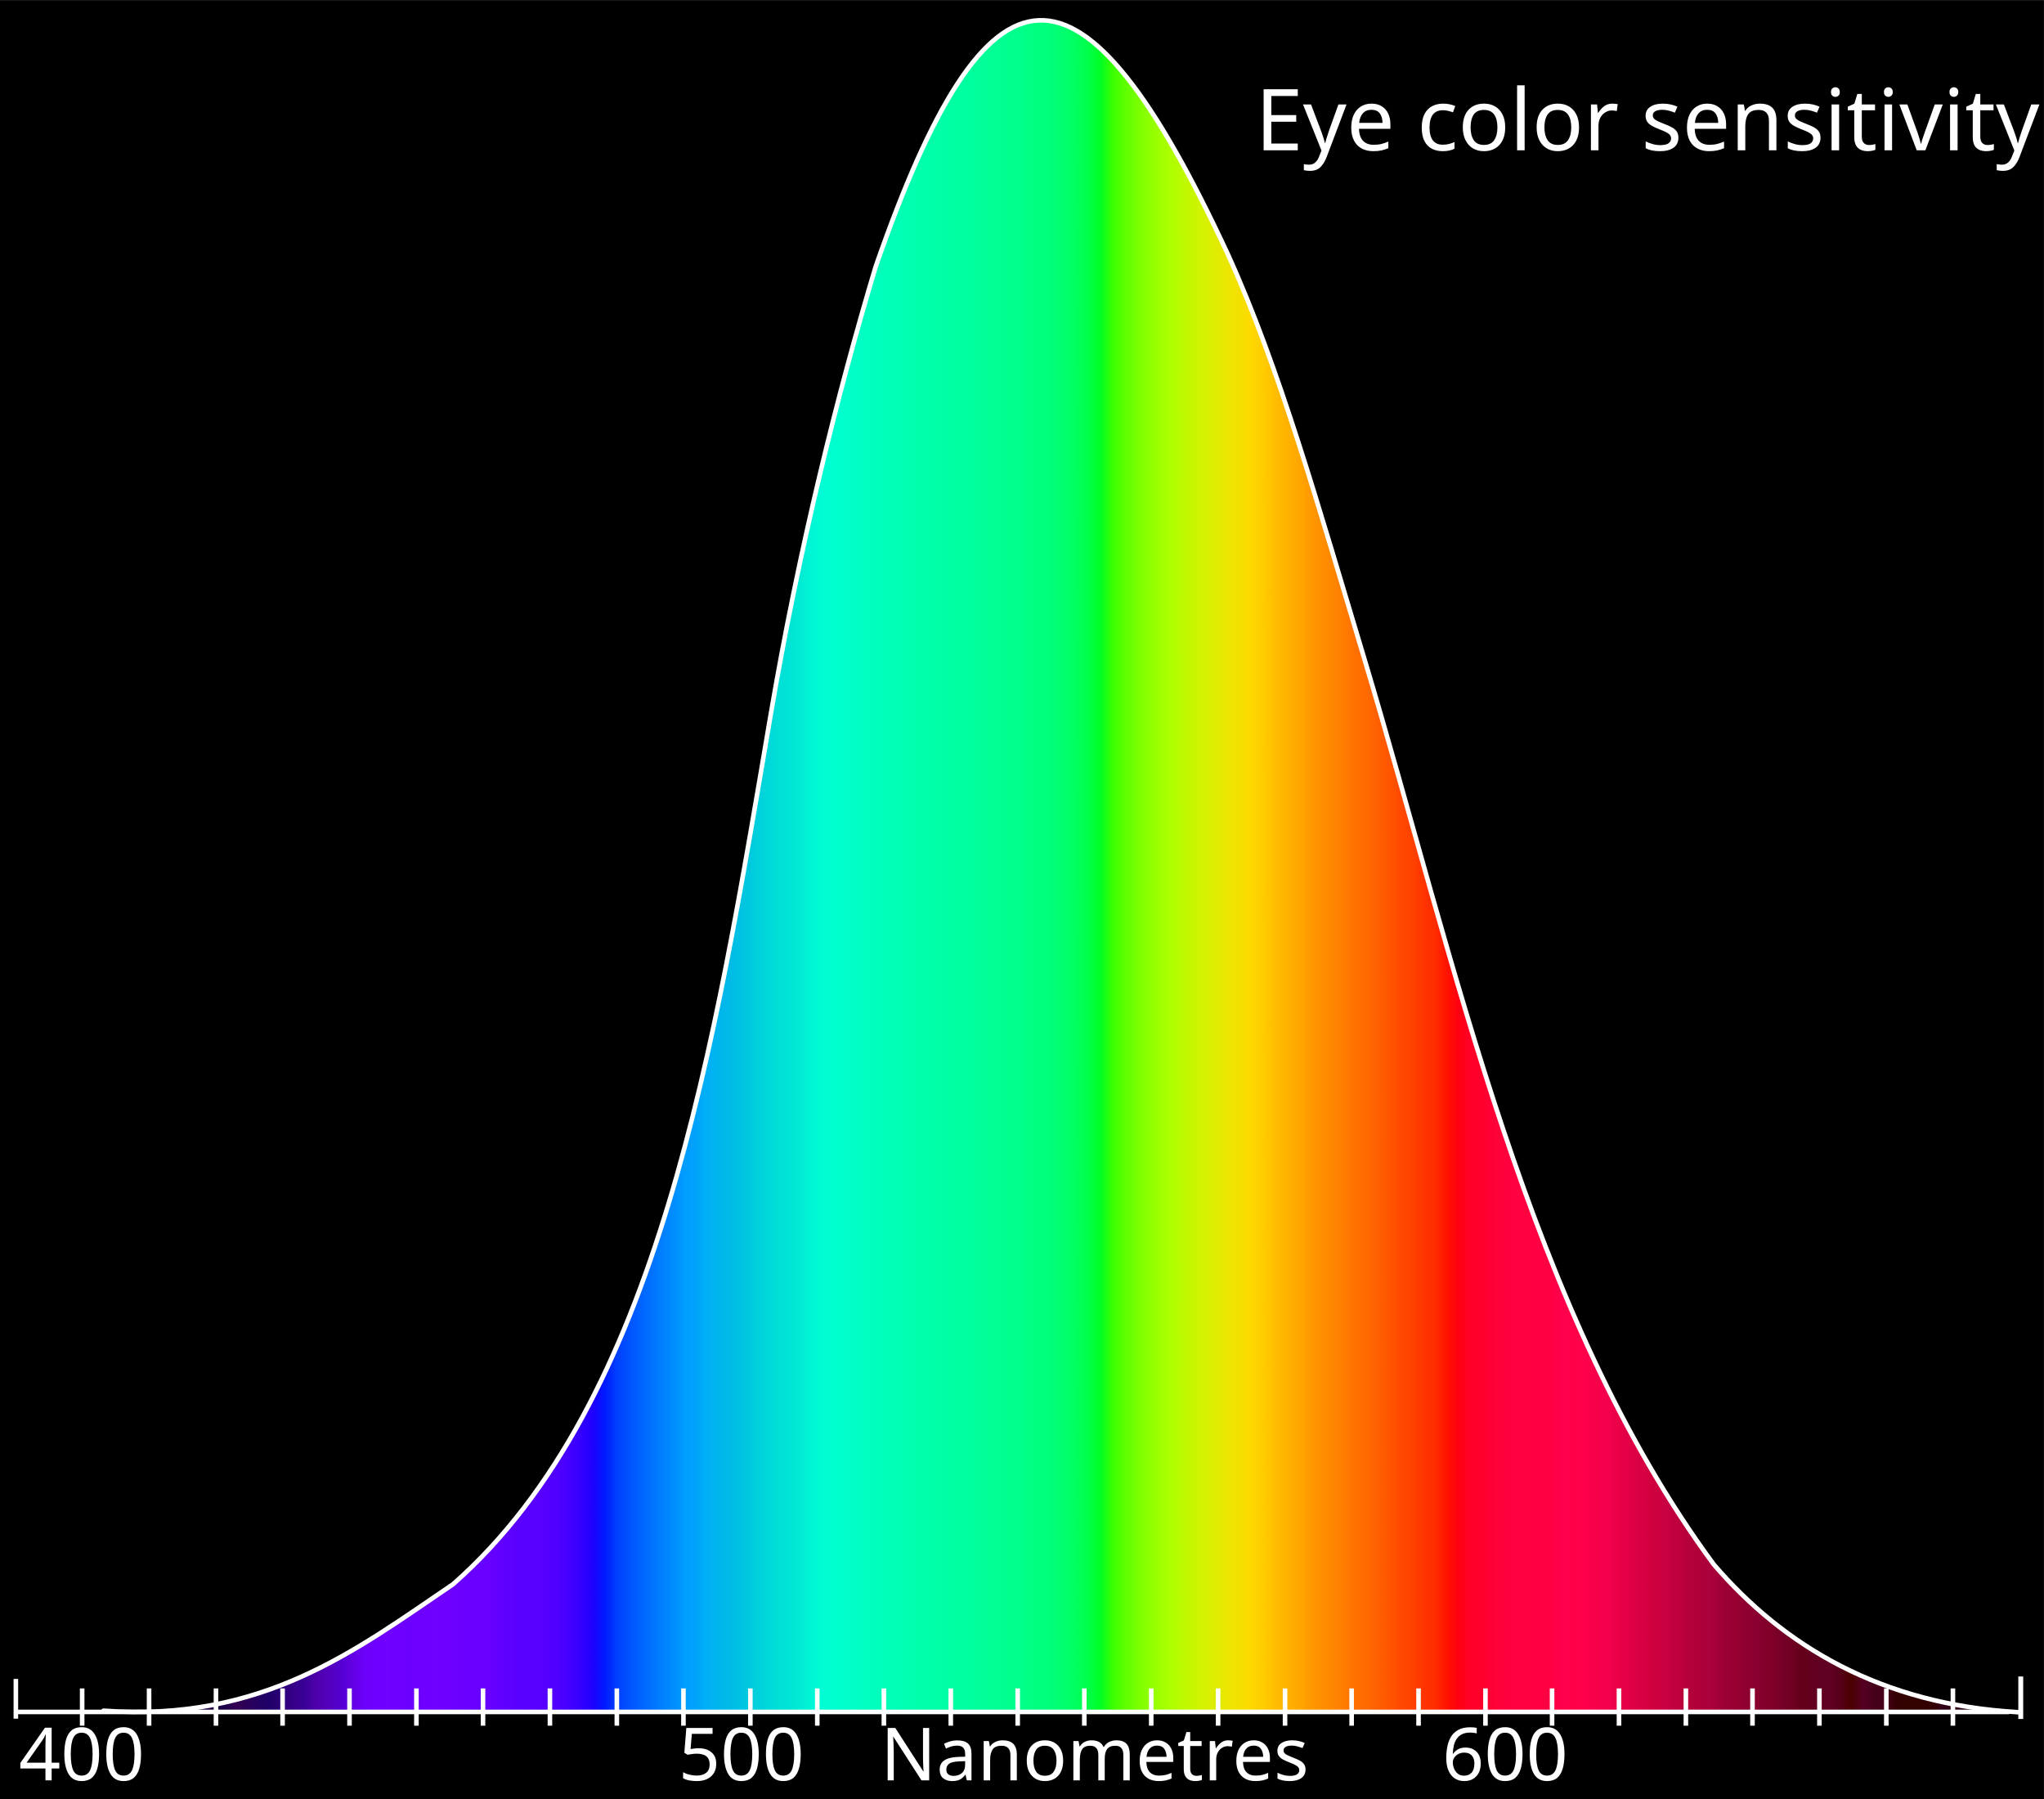
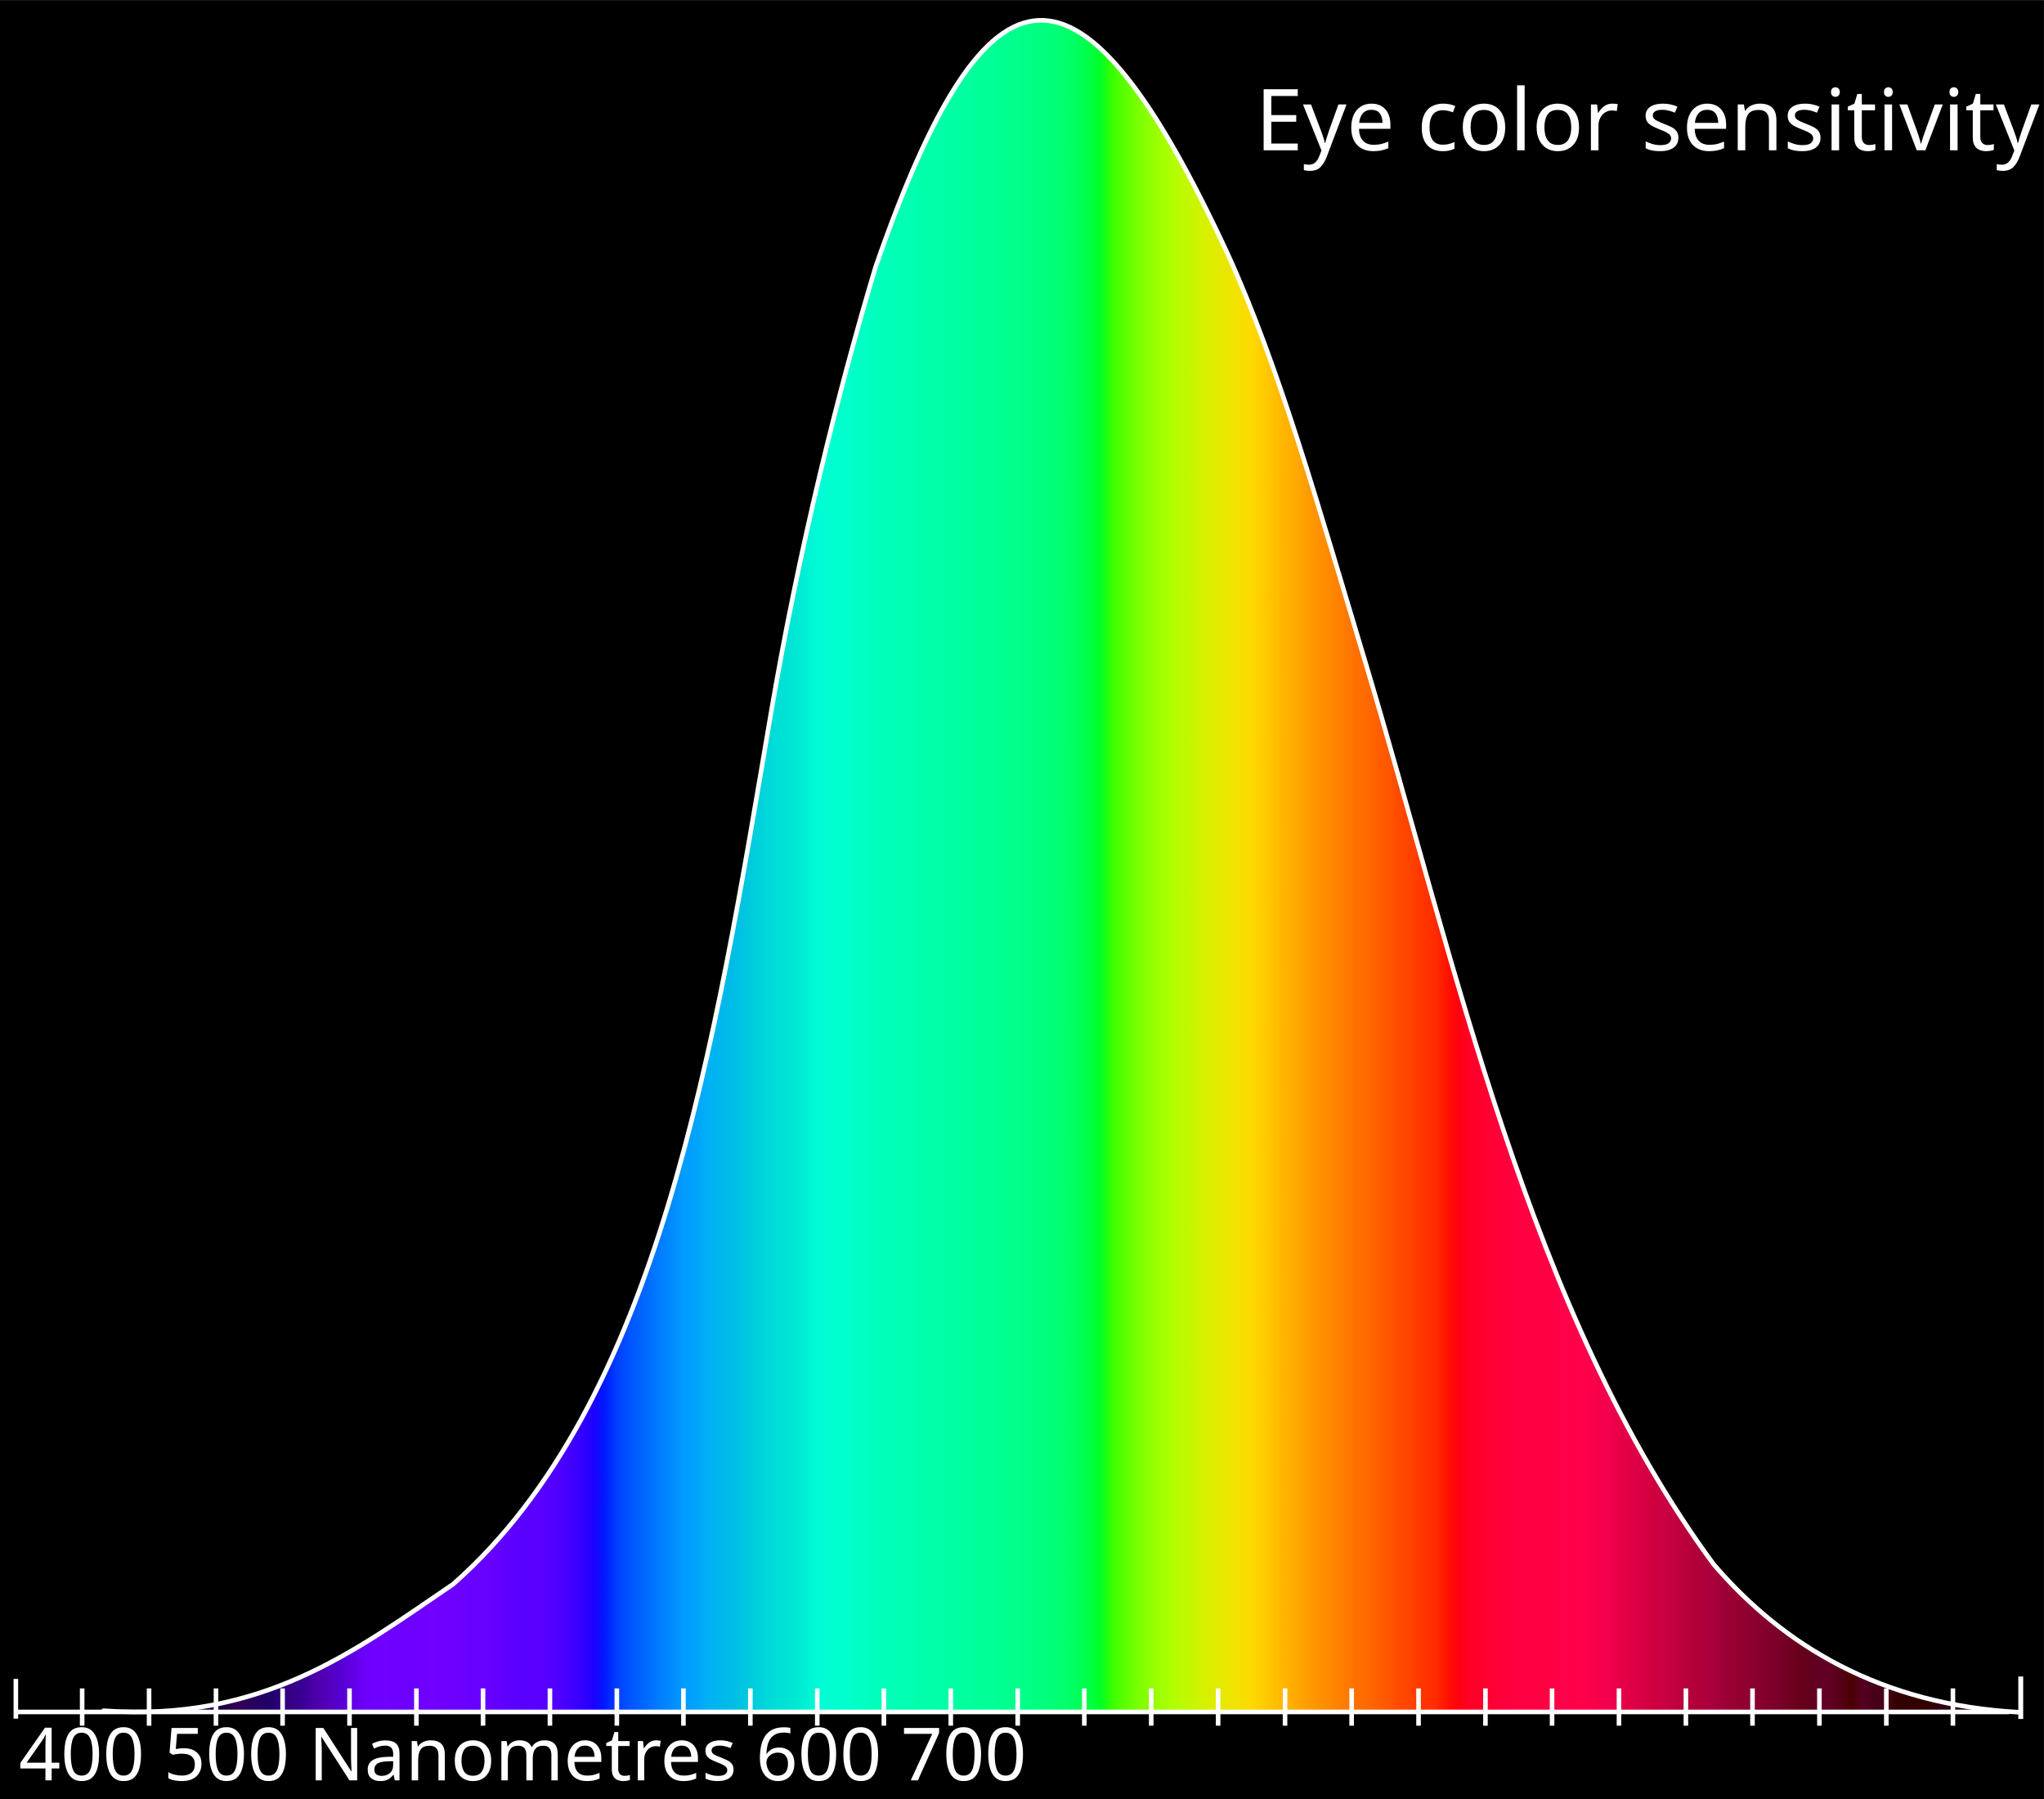
- <svg xmlns="http://www.w3.org/2000/svg" version="1.1" id="svg2" x="0px" y="0px" viewBox="0 0 669 588.6" style="enable-background:new 0 0 669 588.6;" xml:space="preserve">
-   <style type="text/css">
- 	.st0{fill:url(#path2998_1_);stroke:#FFFFFF;stroke-width:1.5;stroke-linecap:round;stroke-linejoin:round;}
- 	.st1{fill:none;stroke:#FFFFFF;stroke-width:1.5;}
- 	.st2{fill:none;stroke:#FFFFFF;stroke-width:1.6;}
- 	.st3{fill:#FFFFFF;}
- 	.st4{font-family:'TimesNewRomanPSMT';}
- 	.st5{font-size:24px;}
- 	.st6{font-size:28px;}
- </style>
+ <svg xmlns="http://www.w3.org/2000/svg" id="svg2" x="0" y="0" version="1.1" viewBox="0 0 669 588.6" style="enable-background:new 0 0 669 588.6" xml:space="preserve">
+   <style type="text/css">.st0,.st1{stroke-width:1.5}.st0,.st1,.st2{stroke:#fff}.st0{fill:url(#path2998_1_);stroke-linecap:round;stroke-linejoin:round}.st1,.st2{fill:none}.st2{stroke-width:1.6}.st3{fill:#fff}.st4{font-family:'TimesNewRomanPSMT'}.st5{font-size:24px}.st6{font-size:28px}</style>
  <g id="layer1" transform="translate(24.5909,-273.7708)">
-     <rect id="rect4141" x="-24.6" y="273.8" width="669" height="591.4" />
-     <linearGradient id="path2998_1_" gradientUnits="userSpaceOnUse" x1="-13.755" y1="306.549" x2="613.26" y2="306.549" gradientTransform="matrix(1 0 0 -1 24.5909 863.7708)">
-       <stop offset="0" style="stop-color:#00121F" />
-       <stop offset="6.024096e-03" style="stop-color:#00121F" />
-       <stop offset="1.204819e-02" style="stop-color:#00121F" />
-       <stop offset="1.807229e-02" style="stop-color:#00121F" />
-       <stop offset="2.409638e-02" style="stop-color:#00121F" />
-       <stop offset="3.012048e-02" style="stop-color:#001930" />
-       <stop offset="3.614458e-02" style="stop-color:#001930" />
-       <stop offset="4.216867e-02" style="stop-color:#240036" />
-       <stop offset="4.819277e-02" style="stop-color:#24003E" />
-       <stop offset="5.421687e-02" style="stop-color:#1F0043" />
-       <stop offset="6.024097e-02" style="stop-color:#190048" />
-       <stop offset="6.626506e-02" style="stop-color:#330052" />
-       <stop offset="7.228915e-02" style="stop-color:#2C0059" />
-       <stop offset="7.831325e-02" style="stop-color:#240061" />
-       <stop offset="8.433735e-02" style="stop-color:#1F006A" />
-       <stop offset="9.036145e-02" style="stop-color:#2C0078" />
-       <stop offset="9.638554e-02" style="stop-color:#360087" />
-       <stop offset="0.102" style="stop-color:#390096" />
-       <stop offset="0.108" style="stop-color:#4C00A8" />
-       <stop offset="0.115" style="stop-color:#5500BC" />
-       <stop offset="0.12" style="stop-color:#5200CD" />
-       <stop offset="0.127" style="stop-color:#6100E2" />
-       <stop offset="0.133" style="stop-color:#6B00F8" />
-       <stop offset="0.139" style="stop-color:#6E00FF" />
-       <stop offset="0.145" style="stop-color:#7000FF" />
-       <stop offset="0.151" style="stop-color:#6E00FF" />
-       <stop offset="0.157" style="stop-color:#6C00FF" />
-       <stop offset="0.163" style="stop-color:#6E00FF" />
-       <stop offset="0.169" style="stop-color:#7000FF" />
-       <stop offset="0.175" style="stop-color:#6F00FF" />
-       <stop offset="0.181" style="stop-color:#6C00FF" />
-       <stop offset="0.187" style="stop-color:#6A00FF" />
-       <stop offset="0.193" style="stop-color:#6700FF" />
-       <stop offset="0.199" style="stop-color:#6700FF" />
-       <stop offset="0.205" style="stop-color:#6100FF" />
-       <stop offset="0.211" style="stop-color:#5C00FF" />
-       <stop offset="0.217" style="stop-color:#5700FF" />
-       <stop offset="0.223" style="stop-color:#5900FF" />
-       <stop offset="0.229" style="stop-color:#5400FF" />
-       <stop offset="0.235" style="stop-color:#4E00FF" />
-       <stop offset="0.241" style="stop-color:#4300FF" />
-       <stop offset="0.247" style="stop-color:#3300FF" />
-       <stop offset="0.253" style="stop-color:#1F00FF" />
-       <stop offset="0.259" style="stop-color:#0019FF" />
-       <stop offset="0.265" style="stop-color:#003CFF" />
-       <stop offset="0.271" style="stop-color:#0050FF" />
-       <stop offset="0.277" style="stop-color:#0061FF" />
-       <stop offset="0.283" style="stop-color:#0070FF" />
-       <stop offset="0.289" style="stop-color:#007FFF" />
-       <stop offset="0.295" style="stop-color:#008DFF" />
-       <stop offset="0.301" style="stop-color:#009DFF" />
-       <stop offset="0.307" style="stop-color:#00A3FA" />
-       <stop offset="0.313" style="stop-color:#00B1F5" />
-       <stop offset="0.319" style="stop-color:#00B6ED" />
-       <stop offset="0.325" style="stop-color:#00BBE6" />
-       <stop offset="0.331" style="stop-color:#00C4E1" />
-       <stop offset="0.337" style="stop-color:#00CDDD" />
-       <stop offset="0.343" style="stop-color:#00D6DA" />
-       <stop offset="0.349" style="stop-color:#00DFD8" />
-       <stop offset="0.355" style="stop-color:#00E3D5" />
-       <stop offset="0.361" style="stop-color:#00EBD4" />
-       <stop offset="0.367" style="stop-color:#00F6D5" />
-       <stop offset="0.373" style="stop-color:#00FDD4" />
-       <stop offset="0.38" style="stop-color:#00FFCF" />
-       <stop offset="0.386" style="stop-color:#00FFCA" />
-       <stop offset="0.392" style="stop-color:#00FFC4" />
-       <stop offset="0.398" style="stop-color:#00FFBF" />
-       <stop offset="0.404" style="stop-color:#00FFBA" />
-       <stop offset="0.41" style="stop-color:#00FFB5" />
-       <stop offset="0.416" style="stop-color:#00FFB2" />
-       <stop offset="0.422" style="stop-color:#00FFAD" />
-       <stop offset="0.428" style="stop-color:#00FFAA" />
-       <stop offset="0.434" style="stop-color:#00FFA6" />
-       <stop offset="0.44" style="stop-color:#00FFA4" />
-       <stop offset="0.446" style="stop-color:#00FFA0" />
-       <stop offset="0.452" style="stop-color:#00FF9C" />
-       <stop offset="0.458" style="stop-color:#00FF97" />
-       <stop offset="0.464" style="stop-color:#00FF94" />
-       <stop offset="0.47" style="stop-color:#00FF8E" />
-       <stop offset="0.476" style="stop-color:#00FF8B" />
-       <stop offset="0.482" style="stop-color:#00FF82" />
-       <stop offset="0.488" style="stop-color:#00FF7E" />
-       <stop offset="0.494" style="stop-color:#00FF76" />
-       <stop offset="0.5" style="stop-color:#00FF6A" />
-       <stop offset="0.506" style="stop-color:#00FF5C" />
-       <stop offset="0.512" style="stop-color:#00FF46" />
-       <stop offset="0.518" style="stop-color:#00FF24" />
-       <stop offset="0.524" style="stop-color:#39FF00" />
-       <stop offset="0.53" style="stop-color:#59FF00" />
-       <stop offset="0.536" style="stop-color:#73FF00" />
-       <stop offset="0.542" style="stop-color:#8AFF00" />
-       <stop offset="0.548" style="stop-color:#9DFF00" />
-       <stop offset="0.554" style="stop-color:#ABFF00" />
-       <stop offset="0.56" style="stop-color:#BBFA00" />
-       <stop offset="0.566" style="stop-color:#C7F600" />
-       <stop offset="0.572" style="stop-color:#D5F100" />
-       <stop offset="0.578" style="stop-color:#DFEC00" />
-       <stop offset="0.584" style="stop-color:#EAE600" />
-       <stop offset="0.59" style="stop-color:#F3E100" />
-       <stop offset="0.596" style="stop-color:#FDDA00" />
-       <stop offset="0.602" style="stop-color:#FFCE00" />
-       <stop offset="0.608" style="stop-color:#FFC000" />
-       <stop offset="0.615" style="stop-color:#FFB300" />
-       <stop offset="0.621" style="stop-color:#FFA800" />
-       <stop offset="0.626" style="stop-color:#FF9C00" />
-       <stop offset="0.632" style="stop-color:#FF9100" />
-       <stop offset="0.639" style="stop-color:#FF8700" />
-       <stop offset="0.645" style="stop-color:#FF7C00" />
-       <stop offset="0.651" style="stop-color:#FF7000" />
-       <stop offset="0.657" style="stop-color:#FF6A00" />
-       <stop offset="0.663" style="stop-color:#FF5E00" />
-       <stop offset="0.669" style="stop-color:#FF5500" />
-       <stop offset="0.675" style="stop-color:#FF4800" />
-       <stop offset="0.681" style="stop-color:#FF4100" />
-       <stop offset="0.687" style="stop-color:#FF3300" />
-       <stop offset="0.693" style="stop-color:#FF2C00" />
-       <stop offset="0.699" style="stop-color:#FF1200" />
-       <stop offset="0.705" style="stop-color:#FF0012" />
-       <stop offset="0.711" style="stop-color:#FF0028" />
-       <stop offset="0.717" style="stop-color:#FF002C" />
-       <stop offset="0.723" style="stop-color:#FF0036" />
-       <stop offset="0.729" style="stop-color:#FF003C" />
-       <stop offset="0.735" style="stop-color:#FF0041" />
-       <stop offset="0.741" style="stop-color:#FF0041" />
-       <stop offset="0.747" style="stop-color:#FF0043" />
-       <stop offset="0.753" style="stop-color:#FF0043" />
-       <stop offset="0.759" style="stop-color:#FF004C" />
-       <stop offset="0.765" style="stop-color:#FF0048" />
-       <stop offset="0.771" style="stop-color:#FF004A" />
-       <stop offset="0.777" style="stop-color:#F7004A" />
-       <stop offset="0.783" style="stop-color:#F3004E" />
-       <stop offset="0.789" style="stop-color:#E80046" />
-       <stop offset="0.795" style="stop-color:#E00046" />
-       <stop offset="0.801" style="stop-color:#D70043" />
-       <stop offset="0.807" style="stop-color:#CF003E" />
-       <stop offset="0.813" style="stop-color:#C90043" />
-       <stop offset="0.819" style="stop-color:#BF003E" />
-       <stop offset="0.825" style="stop-color:#B50039" />
-       <stop offset="0.831" style="stop-color:#AF0039" />
-       <stop offset="0.837" style="stop-color:#A9003C" />
-       <stop offset="0.843" style="stop-color:#9D0036" />
-       <stop offset="0.849" style="stop-color:#970030" />
-       <stop offset="0.855" style="stop-color:#8F0030" />
-       <stop offset="0.861" style="stop-color:#880030" />
-       <stop offset="0.868" style="stop-color:#800028" />
-       <stop offset="0.874" style="stop-color:#760028" />
-       <stop offset="0.879" style="stop-color:#6E001F" />
-       <stop offset="0.885" style="stop-color:#640019" />
-       <stop offset="0.892" style="stop-color:#620024" />
-       <stop offset="0.898" style="stop-color:#620024" />
-       <stop offset="0.904" style="stop-color:#570019" />
-       <stop offset="0.91" style="stop-color:#4A0000" />
-       <stop offset="0.916" style="stop-color:#550024" />
-       <stop offset="0.922" style="stop-color:#460019" />
-       <stop offset="0.928" style="stop-color:#460019" />
-       <stop offset="0.934" style="stop-color:#330000" />
-       <stop offset="0.94" style="stop-color:#330000" />
-       <stop offset="0.946" style="stop-color:#330000" />
-       <stop offset="0.952" style="stop-color:#330000" />
-       <stop offset="0.958" style="stop-color:#300019" />
-       <stop offset="0.964" style="stop-color:#300019" />
-       <stop offset="0.97" style="stop-color:#300019" />
-       <stop offset="0.976" style="stop-color:#300019" />
-       <stop offset="0.982" style="stop-color:#300019" />
-       <stop offset="0.988" style="stop-color:#300019" />
-       <stop offset="0.994" style="stop-color:#300019" />
+     <rect id="rect4141" width="669" height="591.4" x="-24.6" y="273.8" />
+     <linearGradient id="path2998_1_" x1="-13.755" x2="613.26" y1="306.549" y2="306.549" gradientTransform="matrix(1 0 0 -1 24.5909 863.7708)" gradientUnits="userSpaceOnUse">
+       <stop offset="0" style="stop-color:#00121f" />
+       <stop offset=".006" style="stop-color:#00121f" />
+       <stop offset=".012" style="stop-color:#00121f" />
+       <stop offset=".018" style="stop-color:#00121f" />
+       <stop offset=".024" style="stop-color:#00121f" />
+       <stop offset=".03" style="stop-color:#001930" />
+       <stop offset=".036" style="stop-color:#001930" />
+       <stop offset=".042" style="stop-color:#240036" />
+       <stop offset=".048" style="stop-color:#24003e" />
+       <stop offset=".054" style="stop-color:#1f0043" />
+       <stop offset=".06" style="stop-color:#190048" />
+       <stop offset=".066" style="stop-color:#330052" />
+       <stop offset=".072" style="stop-color:#2c0059" />
+       <stop offset=".078" style="stop-color:#240061" />
+       <stop offset=".084" style="stop-color:#1f006a" />
+       <stop offset=".09" style="stop-color:#2c0078" />
+       <stop offset=".096" style="stop-color:#360087" />
+       <stop offset=".102" style="stop-color:#390096" />
+       <stop offset=".108" style="stop-color:#4c00a8" />
+       <stop offset=".115" style="stop-color:#5500bc" />
+       <stop offset=".12" style="stop-color:#5200cd" />
+       <stop offset=".127" style="stop-color:#6100e2" />
+       <stop offset=".133" style="stop-color:#6b00f8" />
+       <stop offset=".139" style="stop-color:#6e00ff" />
+       <stop offset=".145" style="stop-color:#7000ff" />
+       <stop offset=".151" style="stop-color:#6e00ff" />
+       <stop offset=".157" style="stop-color:#6c00ff" />
+       <stop offset=".163" style="stop-color:#6e00ff" />
+       <stop offset=".169" style="stop-color:#7000ff" />
+       <stop offset=".175" style="stop-color:#6f00ff" />
+       <stop offset=".181" style="stop-color:#6c00ff" />
+       <stop offset=".187" style="stop-color:#6a00ff" />
+       <stop offset=".193" style="stop-color:#6700ff" />
+       <stop offset=".199" style="stop-color:#6700ff" />
+       <stop offset=".205" style="stop-color:#6100ff" />
+       <stop offset=".211" style="stop-color:#5c00ff" />
+       <stop offset=".217" style="stop-color:#5700ff" />
+       <stop offset=".223" style="stop-color:#5900ff" />
+       <stop offset=".229" style="stop-color:#5400ff" />
+       <stop offset=".235" style="stop-color:#4e00ff" />
+       <stop offset=".241" style="stop-color:#4300ff" />
+       <stop offset=".247" style="stop-color:#30f" />
+       <stop offset=".253" style="stop-color:#1f00ff" />
+       <stop offset=".259" style="stop-color:#0019ff" />
+       <stop offset=".265" style="stop-color:#003cff" />
+       <stop offset=".271" style="stop-color:#0050ff" />
+       <stop offset=".277" style="stop-color:#0061ff" />
+       <stop offset=".283" style="stop-color:#0070ff" />
+       <stop offset=".289" style="stop-color:#007fff" />
+       <stop offset=".295" style="stop-color:#008dff" />
+       <stop offset=".301" style="stop-color:#009dff" />
+       <stop offset=".307" style="stop-color:#00a3fa" />
+       <stop offset=".313" style="stop-color:#00b1f5" />
+       <stop offset=".319" style="stop-color:#00b6ed" />
+       <stop offset=".325" style="stop-color:#00bbe6" />
+       <stop offset=".331" style="stop-color:#00c4e1" />
+       <stop offset=".337" style="stop-color:#00cddd" />
+       <stop offset=".343" style="stop-color:#00d6da" />
+       <stop offset=".349" style="stop-color:#00dfd8" />
+       <stop offset=".355" style="stop-color:#00e3d5" />
+       <stop offset=".361" style="stop-color:#00ebd4" />
+       <stop offset=".367" style="stop-color:#00f6d5" />
+       <stop offset=".373" style="stop-color:#00fdd4" />
+       <stop offset=".38" style="stop-color:#00ffcf" />
+       <stop offset=".386" style="stop-color:#00ffca" />
+       <stop offset=".392" style="stop-color:#00ffc4" />
+       <stop offset=".398" style="stop-color:#00ffbf" />
+       <stop offset=".404" style="stop-color:#00ffba" />
+       <stop offset=".41" style="stop-color:#00ffb5" />
+       <stop offset=".416" style="stop-color:#00ffb2" />
+       <stop offset=".422" style="stop-color:#00ffad" />
+       <stop offset=".428" style="stop-color:#0fa" />
+       <stop offset=".434" style="stop-color:#00ffa6" />
+       <stop offset=".44" style="stop-color:#00ffa4" />
+       <stop offset=".446" style="stop-color:#00ffa0" />
+       <stop offset=".452" style="stop-color:#00ff9c" />
+       <stop offset=".458" style="stop-color:#00ff97" />
+       <stop offset=".464" style="stop-color:#00ff94" />
+       <stop offset=".47" style="stop-color:#00ff8e" />
+       <stop offset=".476" style="stop-color:#00ff8b" />
+       <stop offset=".482" style="stop-color:#00ff82" />
+       <stop offset=".488" style="stop-color:#00ff7e" />
+       <stop offset=".494" style="stop-color:#00ff76" />
+       <stop offset=".5" style="stop-color:#00ff6a" />
+       <stop offset=".506" style="stop-color:#00ff5c" />
+       <stop offset=".512" style="stop-color:#00ff46" />
+       <stop offset=".518" style="stop-color:#00ff24" />
+       <stop offset=".524" style="stop-color:#39ff00" />
+       <stop offset=".53" style="stop-color:#59ff00" />
+       <stop offset=".536" style="stop-color:#73ff00" />
+       <stop offset=".542" style="stop-color:#8aff00" />
+       <stop offset=".548" style="stop-color:#9dff00" />
+       <stop offset=".554" style="stop-color:#abff00" />
+       <stop offset=".56" style="stop-color:#bbfa00" />
+       <stop offset=".566" style="stop-color:#c7f600" />
+       <stop offset=".572" style="stop-color:#d5f100" />
+       <stop offset=".578" style="stop-color:#dfec00" />
+       <stop offset=".584" style="stop-color:#eae600" />
+       <stop offset=".59" style="stop-color:#f3e100" />
+       <stop offset=".596" style="stop-color:#fdda00" />
+       <stop offset=".602" style="stop-color:#ffce00" />
+       <stop offset=".608" style="stop-color:#ffc000" />
+       <stop offset=".615" style="stop-color:#ffb300" />
+       <stop offset=".621" style="stop-color:#ffa800" />
+       <stop offset=".626" style="stop-color:#ff9c00" />
+       <stop offset=".632" style="stop-color:#ff9100" />
+       <stop offset=".639" style="stop-color:#ff8700" />
+       <stop offset=".645" style="stop-color:#ff7c00" />
+       <stop offset=".651" style="stop-color:#ff7000" />
+       <stop offset=".657" style="stop-color:#ff6a00" />
+       <stop offset=".663" style="stop-color:#ff5e00" />
+       <stop offset=".669" style="stop-color:#f50" />
+       <stop offset=".675" style="stop-color:#ff4800" />
+       <stop offset=".681" style="stop-color:#ff4100" />
+       <stop offset=".687" style="stop-color:#f30" />
+       <stop offset=".693" style="stop-color:#ff2c00" />
+       <stop offset=".699" style="stop-color:#ff1200" />
+       <stop offset=".705" style="stop-color:#ff0012" />
+       <stop offset=".711" style="stop-color:#ff0028" />
+       <stop offset=".717" style="stop-color:#ff002c" />
+       <stop offset=".723" style="stop-color:#ff0036" />
+       <stop offset=".729" style="stop-color:#ff003c" />
+       <stop offset=".735" style="stop-color:#ff0041" />
+       <stop offset=".741" style="stop-color:#ff0041" />
+       <stop offset=".747" style="stop-color:#ff0043" />
+       <stop offset=".753" style="stop-color:#ff0043" />
+       <stop offset=".759" style="stop-color:#ff004c" />
+       <stop offset=".765" style="stop-color:#ff0048" />
+       <stop offset=".771" style="stop-color:#ff004a" />
+       <stop offset=".777" style="stop-color:#f7004a" />
+       <stop offset=".783" style="stop-color:#f3004e" />
+       <stop offset=".789" style="stop-color:#e80046" />
+       <stop offset=".795" style="stop-color:#e00046" />
+       <stop offset=".801" style="stop-color:#d70043" />
+       <stop offset=".807" style="stop-color:#cf003e" />
+       <stop offset=".813" style="stop-color:#c90043" />
+       <stop offset=".819" style="stop-color:#bf003e" />
+       <stop offset=".825" style="stop-color:#b50039" />
+       <stop offset=".831" style="stop-color:#af0039" />
+       <stop offset=".837" style="stop-color:#a9003c" />
+       <stop offset=".843" style="stop-color:#9d0036" />
+       <stop offset=".849" style="stop-color:#970030" />
+       <stop offset=".855" style="stop-color:#8f0030" />
+       <stop offset=".861" style="stop-color:#880030" />
+       <stop offset=".868" style="stop-color:#800028" />
+       <stop offset=".874" style="stop-color:#760028" />
+       <stop offset=".879" style="stop-color:#6e001f" />
+       <stop offset=".885" style="stop-color:#640019" />
+       <stop offset=".892" style="stop-color:#620024" />
+       <stop offset=".898" style="stop-color:#620024" />
+       <stop offset=".904" style="stop-color:#570019" />
+       <stop offset=".91" style="stop-color:#4a0000" />
+       <stop offset=".916" style="stop-color:#550024" />
+       <stop offset=".922" style="stop-color:#460019" />
+       <stop offset=".928" style="stop-color:#460019" />
+       <stop offset=".934" style="stop-color:#300" />
+       <stop offset=".94" style="stop-color:#300" />
+       <stop offset=".946" style="stop-color:#300" />
+       <stop offset=".952" style="stop-color:#300" />
+       <stop offset=".958" style="stop-color:#300019" />
+       <stop offset=".964" style="stop-color:#300019" />
+       <stop offset=".97" style="stop-color:#300019" />
+       <stop offset=".976" style="stop-color:#300019" />
+       <stop offset=".982" style="stop-color:#300019" />
+       <stop offset=".988" style="stop-color:#300019" />
+       <stop offset=".994" style="stop-color:#300019" />
      <stop offset="1" style="stop-color:#300019" />
    </linearGradient>
-     <path id="path2998" class="st0" d="M9.3,833.6   c52.2,3.8,82.4-19.7,114.4-41.4c67.6-59.5,85.6-176.9,104-284.8c9.2-53.9,21.9-105.1,34.3-146.3c36.8-105.9,67.1-107.8,115.2-4.3   c16.9,37,29.9,83.3,44.8,132.7c29.7,98.7,53.5,213.6,114.3,296.2c22.9,26.7,54.8,45.9,99.9,48.4" />
-     <path id="path4762" class="st1" d="M2.3,826.3v12.2" />
-     <path id="path4764" class="st1" d="M24.2,826.3v12.2" />
-     <path id="path4766" class="st1" d="M46.1,826.3v12.2" />
-     <path id="path4768" class="st1" d="M67.9,826.3v12.2" />
-     <path id="path4770" class="st1" d="M89.8,826.3v12.2" />
-     <path id="path4772" class="st1" d="M111.7,826.3v12.2" />
-     <path id="path4774" class="st1" d="M133.5,826.3v12.2" />
-     <path id="path4776" class="st1" d="M155.4,826.3v12.2" />
-     <path id="path4778" class="st1" d="M177.3,826.3v12.2" />
-     <path id="path4780" class="st1" d="M199.1,826.3v12.2" />
-     <path id="path4782" class="st1" d="M221,826.3v12.2" />
-     <path id="path4784" class="st1" d="M242.9,826.3v12.2" />
-     <path id="path4786" class="st1" d="M264.7,826.3v12.2" />
-     <path id="path4788" class="st1" d="M286.6,826.3v12.2" />
-     <path id="path4790" class="st1" d="M308.5,826.3v12.2" />
-     <path id="path4792" class="st1" d="M330.3,826.3v12.2" />
-     <path id="path4794" class="st1" d="M352.2,826.3v12.2" />
-     <path id="path4796" class="st1" d="M374.1,826.3v12.2" />
-     <path id="path4798" class="st1" d="M396,826.3v12.2" />
-     <path id="path4800" class="st1" d="M417.8,826.3v12.2" />
-     <path id="path4802" class="st1" d="M439.7,826.3v12.2" />
-     <path id="path4804" class="st1" d="M461.6,826.3v12.2" />
-     <path id="path4806" class="st1" d="M483.4,826.3v12.2" />
-     <path id="path4808" class="st1" d="M505.3,826.3v12.2" />
-     <path id="path4810" class="st1" d="M527.2,826.3v12.2" />
-     <path id="path4812" class="st1" d="M549,826.3v12.2" />
-     <path id="path4814" class="st1" d="M570.9,826.3v12.2" />
-     <path id="path4816" class="st1" d="M592.8,826.3v12.2" />
-     <path id="path4818" class="st1" d="M614.6,826.3v12.2" />
-     <path id="path4822" class="st1" d="M-19.6,834H633" />
-     <path id="path4762-3" class="st1" d="M-19.4,823.2v13" />
-     <path id="path4818-1" class="st2" d="M636.8,822.4v13.9" />
-     <text transform="matrix(1 0 0 1 -18.4353 856.3926)" class="st3 st4 st5">400                            500    Nanometres       600                            700</text>
-     <text transform="matrix(1 0 0 1 386.2784 322.9644)" class="st3 st4 st6">Eye color sensitivity</text>
+     <path id="path2998" d="M9.3,833.6 c52.2,3.8,82.4-19.7,114.4-41.4c67.6-59.5,85.6-176.9,104-284.8c9.2-53.9,21.9-105.1,34.3-146.3c36.8-105.9,67.1-107.8,115.2-4.3 c16.9,37,29.9,83.3,44.8,132.7c29.7,98.7,53.5,213.6,114.3,296.2c22.9,26.7,54.8,45.9,99.9,48.4" class="st0" />
+     <path id="path4762" d="M2.3,826.3v12.2" class="st1" />
+     <path id="path4764" d="M24.2,826.3v12.2" class="st1" />
+     <path id="path4766" d="M46.1,826.3v12.2" class="st1" />
+     <path id="path4768" d="M67.9,826.3v12.2" class="st1" />
+     <path id="path4770" d="M89.8,826.3v12.2" class="st1" />
+     <path id="path4772" d="M111.7,826.3v12.2" class="st1" />
+     <path id="path4774" d="M133.5,826.3v12.2" class="st1" />
+     <path id="path4776" d="M155.4,826.3v12.2" class="st1" />
+     <path id="path4778" d="M177.3,826.3v12.2" class="st1" />
+     <path id="path4780" d="M199.1,826.3v12.2" class="st1" />
+     <path id="path4782" d="M221,826.3v12.2" class="st1" />
+     <path id="path4784" d="M242.9,826.3v12.2" class="st1" />
+     <path id="path4786" d="M264.7,826.3v12.2" class="st1" />
+     <path id="path4788" d="M286.6,826.3v12.2" class="st1" />
+     <path id="path4790" d="M308.5,826.3v12.2" class="st1" />
+     <path id="path4792" d="M330.3,826.3v12.2" class="st1" />
+     <path id="path4794" d="M352.2,826.3v12.2" class="st1" />
+     <path id="path4796" d="M374.1,826.3v12.2" class="st1" />
+     <path id="path4798" d="M396,826.3v12.2" class="st1" />
+     <path id="path4800" d="M417.8,826.3v12.2" class="st1" />
+     <path id="path4802" d="M439.7,826.3v12.2" class="st1" />
+     <path id="path4804" d="M461.6,826.3v12.2" class="st1" />
+     <path id="path4806" d="M483.4,826.3v12.2" class="st1" />
+     <path id="path4808" d="M505.3,826.3v12.2" class="st1" />
+     <path id="path4810" d="M527.2,826.3v12.2" class="st1" />
+     <path id="path4812" d="M549,826.3v12.2" class="st1" />
+     <path id="path4814" d="M570.9,826.3v12.2" class="st1" />
+     <path id="path4816" d="M592.8,826.3v12.2" class="st1" />
+     <path id="path4818" d="M614.6,826.3v12.2" class="st1" />
+     <path id="path4822" d="M-19.6,834H633" class="st1" />
+     <path id="path4762-3" d="M-19.4,823.2v13" class="st1" />
+     <path id="path4818-1" d="M636.8,822.4v13.9" class="st2" />
+     <text class="st3 st4 st5" transform="matrix(1 0 0 1 -18.4353 856.3926)">400 500 Nanometres 600 700</text>
+     <text class="st3 st4 st6" transform="matrix(1 0 0 1 386.2784 322.9644)">Eye color sensitivity</text>
  </g>
</svg>
